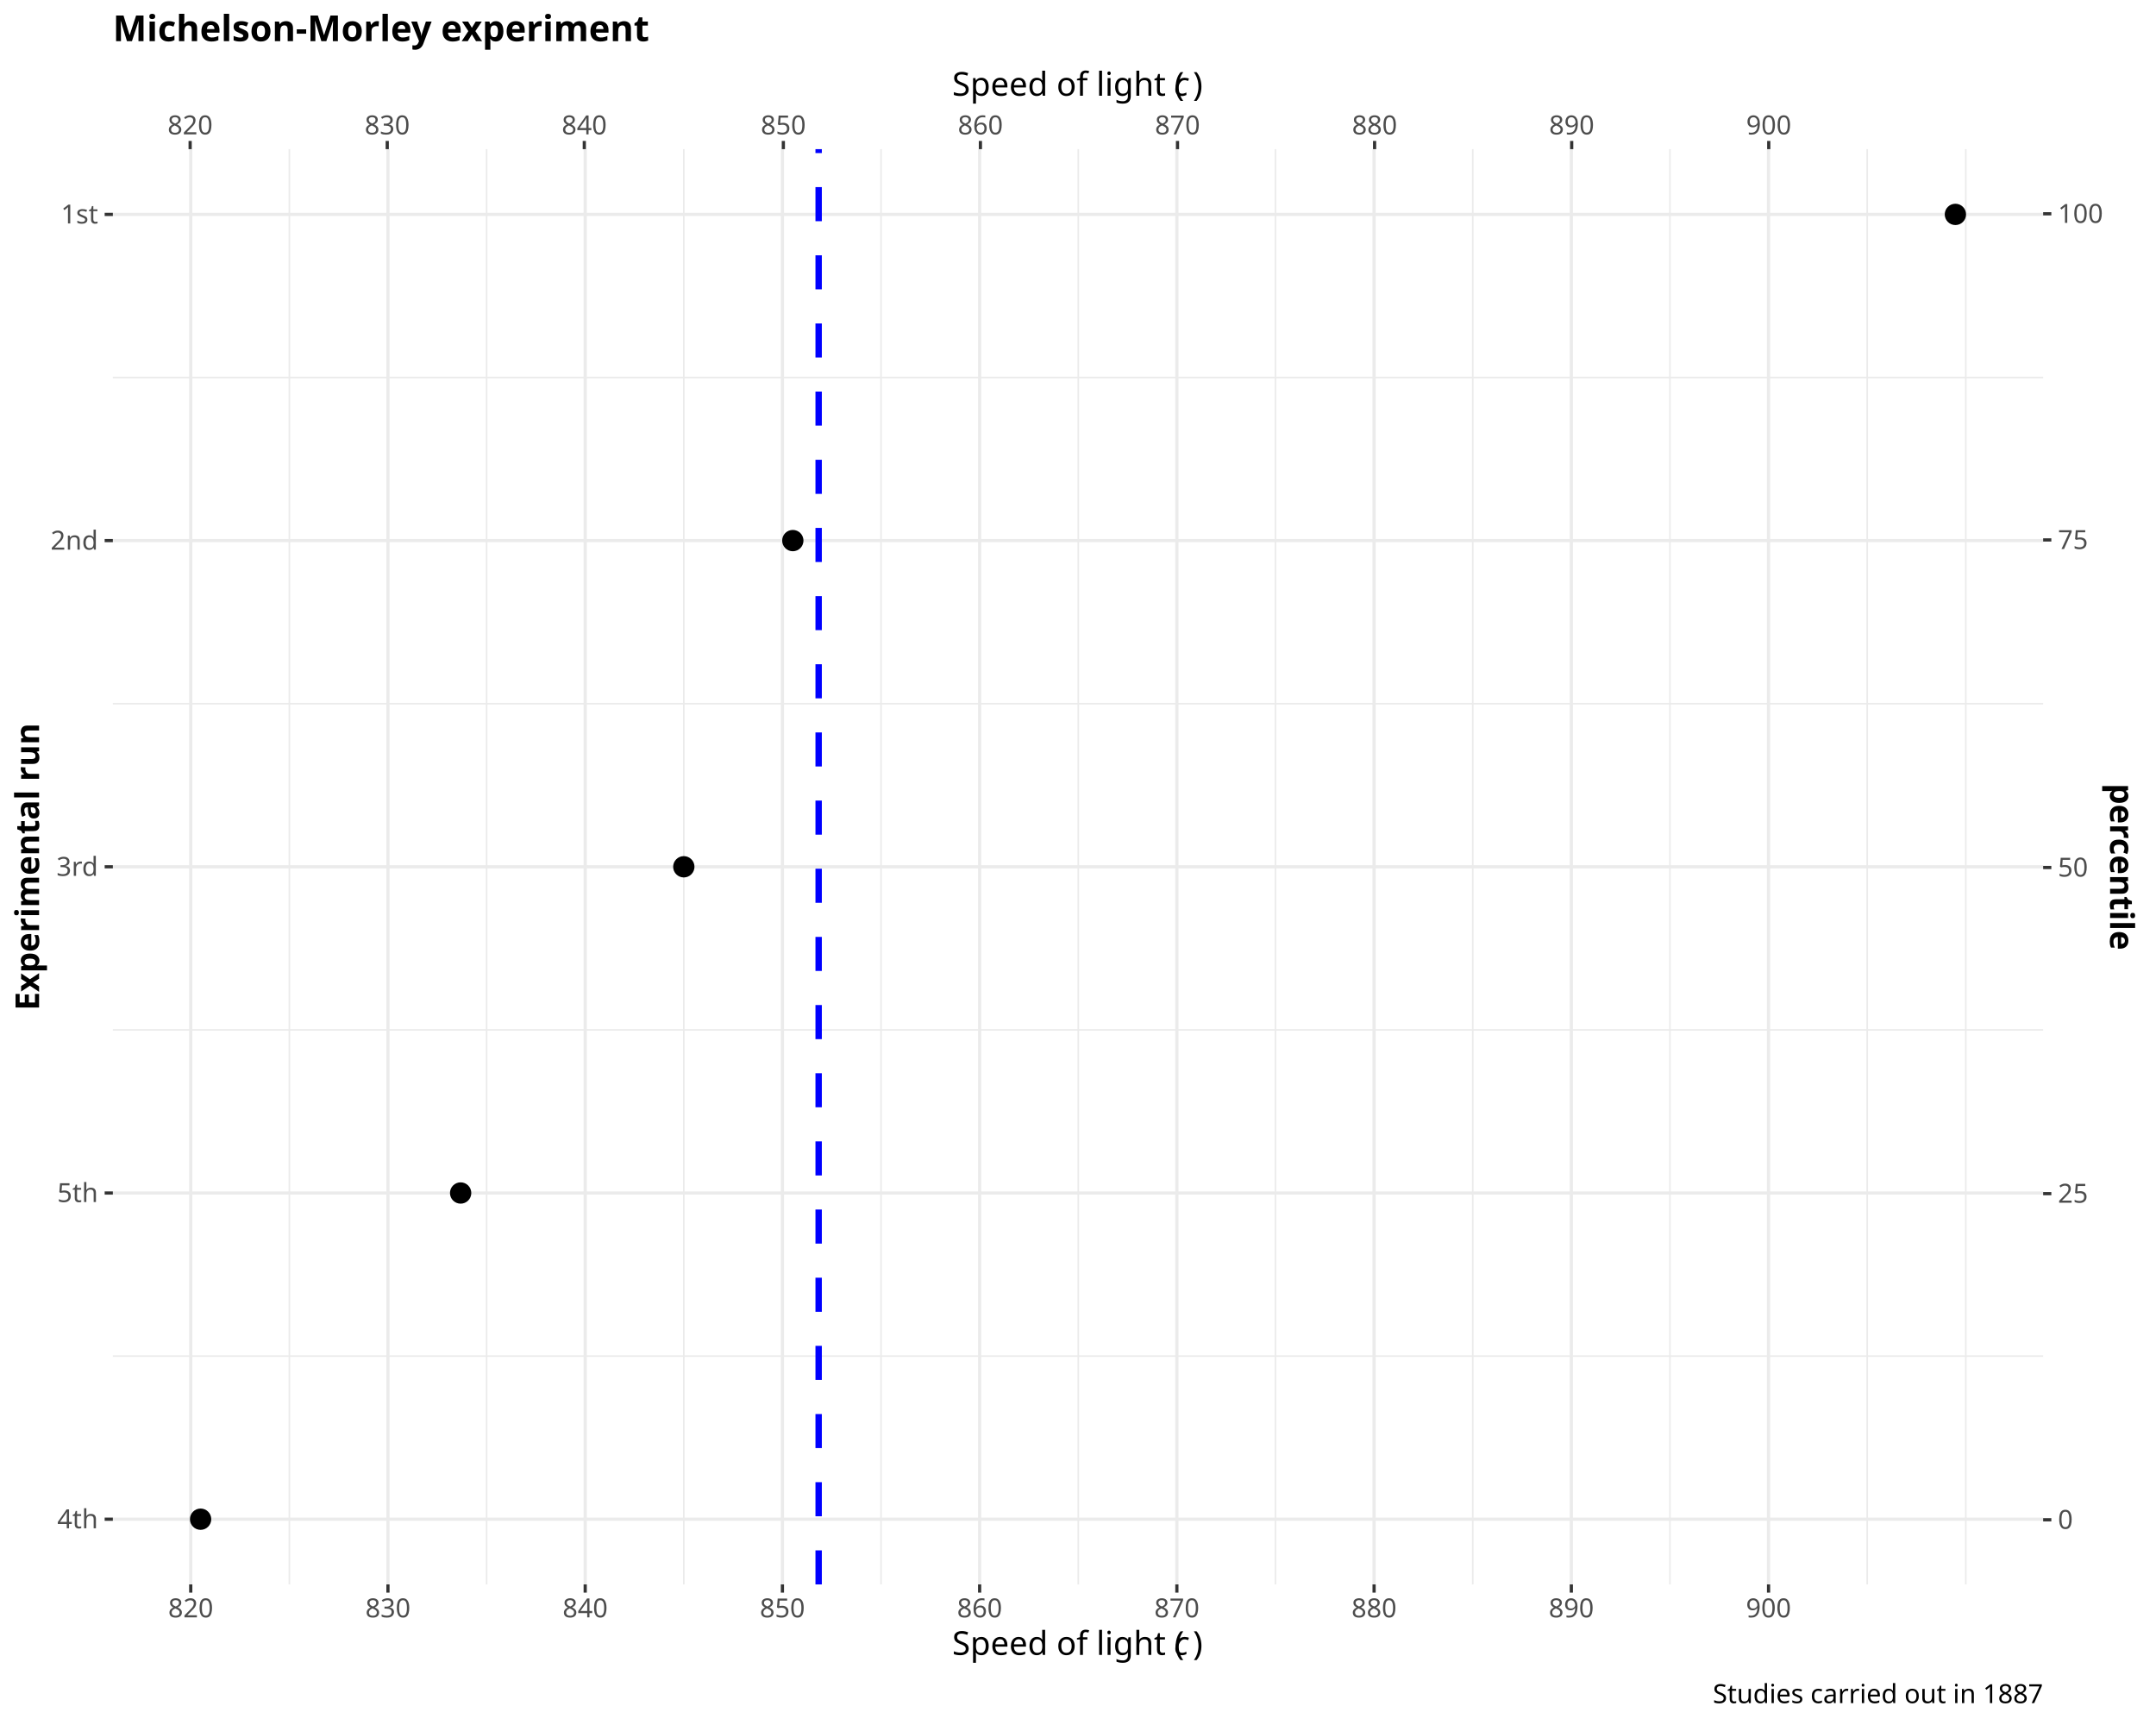
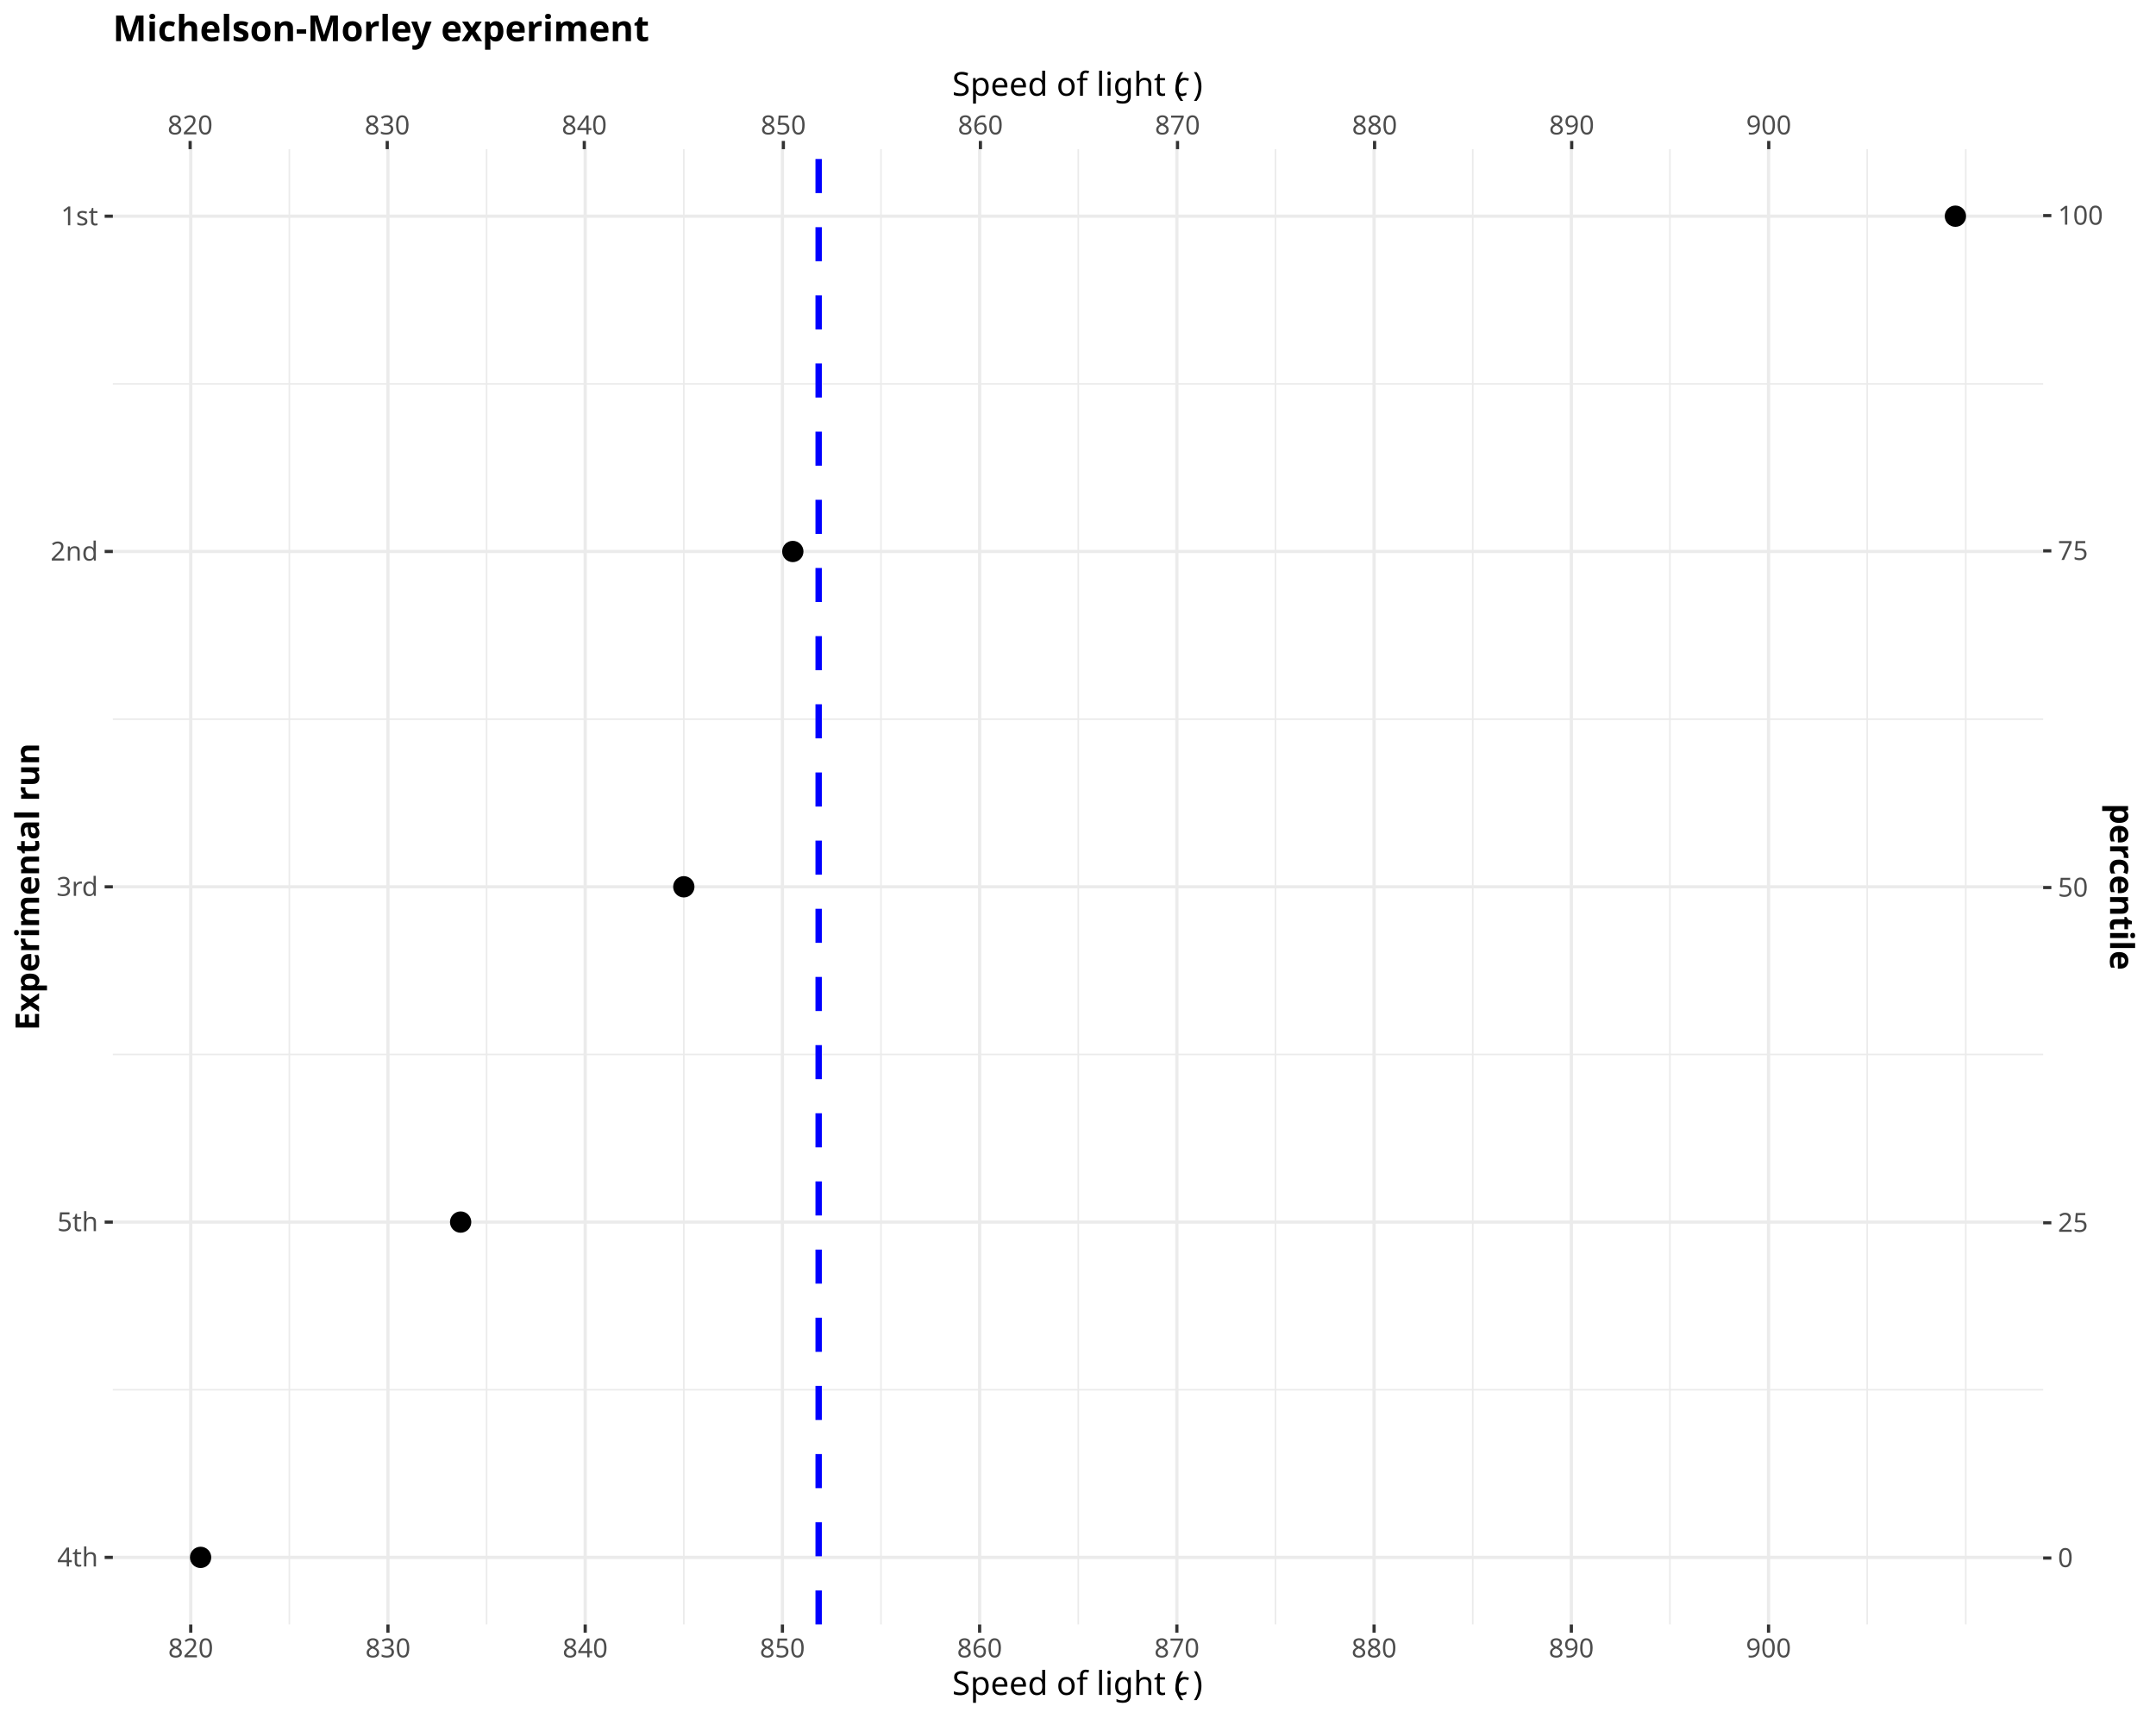
<svg xmlns="http://www.w3.org/2000/svg" class="svglite" data-engine-version="2.0" width="720.00pt" height="576.00pt" viewBox="0 0 720.00 576.00">
  <defs>
    <style type="text/css">
    .svglite line, .svglite polyline, .svglite polygon, .svglite path, .svglite rect, .svglite circle {
      fill: none;
      stroke: #000000;
      stroke-linecap: round;
      stroke-linejoin: round;
      stroke-miterlimit: 10.00;
    }
  </style>
  </defs>
  <rect width="100%" height="100%" style="stroke: none; fill: #FFFFFF;" />
  <defs>
    <clipPath id="cpMC4wMHw3MjAuMDB8MC4wMHw1NzYuMDA=">
      <rect x="0.00" y="0.00" width="720.00" height="576.00" />
    </clipPath>
  </defs>
  <g clip-path="url(#cpMC4wMHw3MjAuMDB8MC4wMHw1NzYuMDA=)">
    <rect x="-0" y="0.00" width="720.00" height="576.00" style="stroke-width: 1.07; stroke: #FFFFFF; fill: #FFFFFF;" />
  </g>
  <defs>
-     <clipPath id="cpMzcuNjl8NjgyLjMxfDQ5LjgwfDUyOS4wNg==">
-       <rect x="37.69" y="49.80" width="644.62" height="479.26" />
+     <clipPath id="cpMzcuNjl8NjgyLjMxfDQ5LjgwfDU0Mi40Mw==">
+       <rect x="37.69" y="49.80" width="644.62" height="492.62" />
    </clipPath>
  </defs>
-   <g clip-path="url(#cpMzcuNjl8NjgyLjMxfDQ5LjgwfDUyOS4wNg==)">
-     <rect x="37.69" y="49.80" width="644.62" height="479.26" style="stroke-width: 1.07; stroke: none; fill: #FFFFFF;" />
-     <polyline points="37.69,452.82 682.31,452.82 " style="stroke-width: 0.53; stroke: #EBEBEB; stroke-linecap: butt;" />
-     <polyline points="37.69,343.89 682.31,343.89 " style="stroke-width: 0.53; stroke: #EBEBEB; stroke-linecap: butt;" />
-     <polyline points="37.69,234.97 682.31,234.97 " style="stroke-width: 0.53; stroke: #EBEBEB; stroke-linecap: butt;" />
-     <polyline points="37.69,126.05 682.31,126.05 " style="stroke-width: 0.53; stroke: #EBEBEB; stroke-linecap: butt;" />
-     <polyline points="96.63,529.06 96.63,49.80 " style="stroke-width: 0.53; stroke: #EBEBEB; stroke-linecap: butt;" />
-     <polyline points="162.49,529.06 162.49,49.80 " style="stroke-width: 0.53; stroke: #EBEBEB; stroke-linecap: butt;" />
-     <polyline points="228.36,529.06 228.36,49.80 " style="stroke-width: 0.53; stroke: #EBEBEB; stroke-linecap: butt;" />
-     <polyline points="294.22,529.06 294.22,49.80 " style="stroke-width: 0.53; stroke: #EBEBEB; stroke-linecap: butt;" />
-     <polyline points="360.09,529.06 360.09,49.80 " style="stroke-width: 0.53; stroke: #EBEBEB; stroke-linecap: butt;" />
-     <polyline points="425.95,529.06 425.95,49.80 " style="stroke-width: 0.53; stroke: #EBEBEB; stroke-linecap: butt;" />
-     <polyline points="491.82,529.06 491.82,49.80 " style="stroke-width: 0.53; stroke: #EBEBEB; stroke-linecap: butt;" />
-     <polyline points="557.68,529.06 557.68,49.80 " style="stroke-width: 0.53; stroke: #EBEBEB; stroke-linecap: butt;" />
-     <polyline points="623.55,529.06 623.55,49.80 " style="stroke-width: 0.53; stroke: #EBEBEB; stroke-linecap: butt;" />
-     <polyline points="656.48,529.06 656.48,49.80 " style="stroke-width: 0.53; stroke: #EBEBEB; stroke-linecap: butt;" />
-     <polyline points="37.69,507.28 682.31,507.28 " style="stroke-width: 1.07; stroke: #EBEBEB; stroke-linecap: butt;" />
-     <polyline points="37.69,398.36 682.31,398.36 " style="stroke-width: 1.07; stroke: #EBEBEB; stroke-linecap: butt;" />
-     <polyline points="37.69,289.43 682.31,289.43 " style="stroke-width: 1.07; stroke: #EBEBEB; stroke-linecap: butt;" />
-     <polyline points="37.69,180.51 682.31,180.51 " style="stroke-width: 1.07; stroke: #EBEBEB; stroke-linecap: butt;" />
-     <polyline points="37.69,71.59 682.31,71.59 " style="stroke-width: 1.07; stroke: #EBEBEB; stroke-linecap: butt;" />
-     <polyline points="63.70,529.06 63.70,49.80 " style="stroke-width: 1.07; stroke: #EBEBEB; stroke-linecap: butt;" />
-     <polyline points="129.56,529.06 129.56,49.80 " style="stroke-width: 1.07; stroke: #EBEBEB; stroke-linecap: butt;" />
-     <polyline points="195.43,529.06 195.43,49.80 " style="stroke-width: 1.07; stroke: #EBEBEB; stroke-linecap: butt;" />
-     <polyline points="261.29,529.06 261.29,49.80 " style="stroke-width: 1.07; stroke: #EBEBEB; stroke-linecap: butt;" />
-     <polyline points="327.15,529.06 327.15,49.80 " style="stroke-width: 1.07; stroke: #EBEBEB; stroke-linecap: butt;" />
-     <polyline points="393.02,529.06 393.02,49.80 " style="stroke-width: 1.07; stroke: #EBEBEB; stroke-linecap: butt;" />
-     <polyline points="458.88,529.06 458.88,49.80 " style="stroke-width: 1.07; stroke: #EBEBEB; stroke-linecap: butt;" />
-     <polyline points="524.75,529.06 524.75,49.80 " style="stroke-width: 1.07; stroke: #EBEBEB; stroke-linecap: butt;" />
-     <polyline points="590.61,529.06 590.61,49.80 " style="stroke-width: 1.07; stroke: #EBEBEB; stroke-linecap: butt;" />
-     <circle cx="66.99" cy="507.28" r="3.56" style="stroke-width: 0.71; stroke: none; fill: #000000;" />
-     <circle cx="153.83" cy="398.36" r="3.56" style="stroke-width: 0.71; stroke: none; fill: #000000;" />
-     <circle cx="228.36" cy="289.43" r="3.56" style="stroke-width: 0.71; stroke: none; fill: #000000;" />
-     <circle cx="264.76" cy="180.51" r="3.56" style="stroke-width: 0.71; stroke: none; fill: #000000;" />
-     <circle cx="653.01" cy="71.59" r="3.56" style="stroke-width: 0.71; stroke: none; fill: #000000;" />
-     <line x1="273.39" y1="529.06" x2="273.39" y2="49.80" style="stroke-width: 2.13; stroke: #0000FF; stroke-dasharray: 11.38,11.38; stroke-linecap: butt;" />
+   <g clip-path="url(#cpMzcuNjl8NjgyLjMxfDQ5LjgwfDU0Mi40Mw==)">
+     <rect x="37.69" y="49.80" width="644.62" height="492.62" style="stroke-width: 1.07; stroke: none; fill: #FFFFFF;" />
+     <polyline points="37.69,464.05 682.31,464.05 " style="stroke-width: 0.53; stroke: #EBEBEB; stroke-linecap: butt;" />
+     <polyline points="37.69,352.09 682.31,352.09 " style="stroke-width: 0.53; stroke: #EBEBEB; stroke-linecap: butt;" />
+     <polyline points="37.69,240.13 682.31,240.13 " style="stroke-width: 0.53; stroke: #EBEBEB; stroke-linecap: butt;" />
+     <polyline points="37.69,128.17 682.31,128.17 " style="stroke-width: 0.53; stroke: #EBEBEB; stroke-linecap: butt;" />
+     <polyline points="96.63,542.43 96.63,49.80 " style="stroke-width: 0.53; stroke: #EBEBEB; stroke-linecap: butt;" />
+     <polyline points="162.49,542.43 162.49,49.80 " style="stroke-width: 0.53; stroke: #EBEBEB; stroke-linecap: butt;" />
+     <polyline points="228.36,542.43 228.36,49.80 " style="stroke-width: 0.53; stroke: #EBEBEB; stroke-linecap: butt;" />
+     <polyline points="294.22,542.43 294.22,49.80 " style="stroke-width: 0.53; stroke: #EBEBEB; stroke-linecap: butt;" />
+     <polyline points="360.09,542.43 360.09,49.80 " style="stroke-width: 0.53; stroke: #EBEBEB; stroke-linecap: butt;" />
+     <polyline points="425.95,542.43 425.95,49.80 " style="stroke-width: 0.53; stroke: #EBEBEB; stroke-linecap: butt;" />
+     <polyline points="491.82,542.43 491.82,49.80 " style="stroke-width: 0.53; stroke: #EBEBEB; stroke-linecap: butt;" />
+     <polyline points="557.68,542.43 557.68,49.80 " style="stroke-width: 0.53; stroke: #EBEBEB; stroke-linecap: butt;" />
+     <polyline points="623.55,542.43 623.55,49.80 " style="stroke-width: 0.53; stroke: #EBEBEB; stroke-linecap: butt;" />
+     <polyline points="656.48,542.43 656.48,49.80 " style="stroke-width: 0.53; stroke: #EBEBEB; stroke-linecap: butt;" />
+     <polyline points="37.69,520.03 682.31,520.03 " style="stroke-width: 1.07; stroke: #EBEBEB; stroke-linecap: butt;" />
+     <polyline points="37.69,408.07 682.31,408.07 " style="stroke-width: 1.07; stroke: #EBEBEB; stroke-linecap: butt;" />
+     <polyline points="37.69,296.11 682.31,296.11 " style="stroke-width: 1.07; stroke: #EBEBEB; stroke-linecap: butt;" />
+     <polyline points="37.69,184.15 682.31,184.15 " style="stroke-width: 1.07; stroke: #EBEBEB; stroke-linecap: butt;" />
+     <polyline points="37.69,72.19 682.31,72.19 " style="stroke-width: 1.07; stroke: #EBEBEB; stroke-linecap: butt;" />
+     <polyline points="63.70,542.43 63.70,49.80 " style="stroke-width: 1.07; stroke: #EBEBEB; stroke-linecap: butt;" />
+     <polyline points="129.56,542.43 129.56,49.80 " style="stroke-width: 1.07; stroke: #EBEBEB; stroke-linecap: butt;" />
+     <polyline points="195.43,542.43 195.43,49.80 " style="stroke-width: 1.07; stroke: #EBEBEB; stroke-linecap: butt;" />
+     <polyline points="261.29,542.43 261.29,49.80 " style="stroke-width: 1.07; stroke: #EBEBEB; stroke-linecap: butt;" />
+     <polyline points="327.15,542.43 327.15,49.80 " style="stroke-width: 1.07; stroke: #EBEBEB; stroke-linecap: butt;" />
+     <polyline points="393.02,542.43 393.02,49.80 " style="stroke-width: 1.07; stroke: #EBEBEB; stroke-linecap: butt;" />
+     <polyline points="458.88,542.43 458.88,49.80 " style="stroke-width: 1.07; stroke: #EBEBEB; stroke-linecap: butt;" />
+     <polyline points="524.75,542.43 524.75,49.80 " style="stroke-width: 1.07; stroke: #EBEBEB; stroke-linecap: butt;" />
+     <polyline points="590.61,542.43 590.61,49.80 " style="stroke-width: 1.07; stroke: #EBEBEB; stroke-linecap: butt;" />
+     <circle cx="66.99" cy="520.03" r="3.56" style="stroke-width: 0.71; stroke: none; fill: #000000;" />
+     <circle cx="153.83" cy="408.07" r="3.56" style="stroke-width: 0.71; stroke: none; fill: #000000;" />
+     <circle cx="228.36" cy="296.11" r="3.56" style="stroke-width: 0.71; stroke: none; fill: #000000;" />
+     <circle cx="264.76" cy="184.15" r="3.56" style="stroke-width: 0.71; stroke: none; fill: #000000;" />
+     <circle cx="653.01" cy="72.19" r="3.56" style="stroke-width: 0.71; stroke: none; fill: #000000;" />
+     <line x1="273.39" y1="542.43" x2="273.39" y2="49.80" style="stroke-width: 2.13; stroke: #0000FF; stroke-dasharray: 11.38,11.38; stroke-linecap: butt;" />
  </g>
  <g clip-path="url(#cpMC4wMHw3MjAuMDB8MC4wMHw1NzYuMDA=)">
    <text x="63.50" y="44.87" text-anchor="middle" style="font-size: 8.80px; fill: #4D4D4D; font-family: sans;" textLength="14.68px" lengthAdjust="spacingAndGlyphs">820</text>
    <text x="129.32" y="44.87" text-anchor="middle" style="font-size: 8.80px; fill: #4D4D4D; font-family: sans;" textLength="14.68px" lengthAdjust="spacingAndGlyphs">830</text>
    <text x="195.13" y="44.87" text-anchor="middle" style="font-size: 8.80px; fill: #4D4D4D; font-family: sans;" textLength="14.68px" lengthAdjust="spacingAndGlyphs">840</text>
    <text x="261.60" y="44.87" text-anchor="middle" style="font-size: 8.80px; fill: #4D4D4D; font-family: sans;" textLength="14.68px" lengthAdjust="spacingAndGlyphs">850</text>
    <text x="327.41" y="44.87" text-anchor="middle" style="font-size: 8.80px; fill: #4D4D4D; font-family: sans;" textLength="14.68px" lengthAdjust="spacingAndGlyphs">860</text>
    <text x="393.23" y="44.87" text-anchor="middle" style="font-size: 8.80px; fill: #4D4D4D; font-family: sans;" textLength="14.68px" lengthAdjust="spacingAndGlyphs">870</text>
    <text x="459.05" y="44.87" text-anchor="middle" style="font-size: 8.80px; fill: #4D4D4D; font-family: sans;" textLength="14.68px" lengthAdjust="spacingAndGlyphs">880</text>
    <text x="524.87" y="44.87" text-anchor="middle" style="font-size: 8.80px; fill: #4D4D4D; font-family: sans;" textLength="14.68px" lengthAdjust="spacingAndGlyphs">890</text>
    <text x="590.68" y="44.87" text-anchor="middle" style="font-size: 8.80px; fill: #4D4D4D; font-family: sans;" textLength="14.68px" lengthAdjust="spacingAndGlyphs">900</text>
    <polyline points="63.50,49.80 63.50,47.06 " style="stroke-width: 1.07; stroke: #333333; stroke-linecap: butt;" />
    <polyline points="129.32,49.80 129.32,47.06 " style="stroke-width: 1.07; stroke: #333333; stroke-linecap: butt;" />
    <polyline points="195.13,49.80 195.13,47.06 " style="stroke-width: 1.07; stroke: #333333; stroke-linecap: butt;" />
    <polyline points="261.60,49.80 261.60,47.06 " style="stroke-width: 1.07; stroke: #333333; stroke-linecap: butt;" />
    <polyline points="327.41,49.80 327.41,47.06 " style="stroke-width: 1.07; stroke: #333333; stroke-linecap: butt;" />
    <polyline points="393.23,49.80 393.23,47.06 " style="stroke-width: 1.07; stroke: #333333; stroke-linecap: butt;" />
    <polyline points="459.05,49.80 459.05,47.06 " style="stroke-width: 1.07; stroke: #333333; stroke-linecap: butt;" />
    <polyline points="524.87,49.80 524.87,47.06 " style="stroke-width: 1.07; stroke: #333333; stroke-linecap: butt;" />
    <polyline points="590.68,49.80 590.68,47.06 " style="stroke-width: 1.07; stroke: #333333; stroke-linecap: butt;" />
-     <text x="32.76" y="510.31" text-anchor="end" style="font-size: 8.80px; fill: #4D4D4D; font-family: sans;" textLength="12.23px" lengthAdjust="spacingAndGlyphs">4th</text>
-     <text x="32.76" y="401.38" text-anchor="end" style="font-size: 8.80px; fill: #4D4D4D; font-family: sans;" textLength="12.23px" lengthAdjust="spacingAndGlyphs">5th</text>
-     <text x="32.76" y="292.46" text-anchor="end" style="font-size: 8.80px; fill: #4D4D4D; font-family: sans;" textLength="12.72px" lengthAdjust="spacingAndGlyphs">3rd</text>
-     <text x="32.76" y="183.54" text-anchor="end" style="font-size: 8.80px; fill: #4D4D4D; font-family: sans;" textLength="14.68px" lengthAdjust="spacingAndGlyphs">2nd</text>
-     <text x="32.76" y="74.62" text-anchor="end" style="font-size: 8.80px; fill: #4D4D4D; font-family: sans;" textLength="11.74px" lengthAdjust="spacingAndGlyphs">1st</text>
-     <polyline points="34.95,507.28 37.69,507.28 " style="stroke-width: 1.07; stroke: #333333; stroke-linecap: butt;" />
-     <polyline points="34.95,398.36 37.69,398.36 " style="stroke-width: 1.07; stroke: #333333; stroke-linecap: butt;" />
-     <polyline points="34.95,289.43 37.69,289.43 " style="stroke-width: 1.07; stroke: #333333; stroke-linecap: butt;" />
-     <polyline points="34.95,180.51 37.69,180.51 " style="stroke-width: 1.07; stroke: #333333; stroke-linecap: butt;" />
-     <polyline points="34.95,71.59 37.69,71.59 " style="stroke-width: 1.07; stroke: #333333; stroke-linecap: butt;" />
-     <polyline points="682.31,507.48 685.05,507.48 " style="stroke-width: 1.07; stroke: #333333; stroke-linecap: butt;" />
-     <polyline points="682.31,398.57 685.05,398.57 " style="stroke-width: 1.07; stroke: #333333; stroke-linecap: butt;" />
-     <polyline points="682.31,289.67 685.05,289.67 " style="stroke-width: 1.07; stroke: #333333; stroke-linecap: butt;" />
-     <polyline points="682.31,180.29 685.05,180.29 " style="stroke-width: 1.07; stroke: #333333; stroke-linecap: butt;" />
-     <polyline points="682.31,71.39 685.05,71.39 " style="stroke-width: 1.07; stroke: #333333; stroke-linecap: butt;" />
-     <text x="687.24" y="510.50" style="font-size: 8.80px; fill: #4D4D4D; font-family: sans;" textLength="4.89px" lengthAdjust="spacingAndGlyphs">0</text>
-     <text x="687.24" y="401.60" style="font-size: 8.80px; fill: #4D4D4D; font-family: sans;" textLength="9.79px" lengthAdjust="spacingAndGlyphs">25</text>
-     <text x="687.24" y="292.70" style="font-size: 8.80px; fill: #4D4D4D; font-family: sans;" textLength="9.79px" lengthAdjust="spacingAndGlyphs">50</text>
-     <text x="687.24" y="183.32" style="font-size: 8.80px; fill: #4D4D4D; font-family: sans;" textLength="9.79px" lengthAdjust="spacingAndGlyphs">75</text>
-     <text x="687.24" y="74.42" style="font-size: 8.80px; fill: #4D4D4D; font-family: sans;" textLength="14.68px" lengthAdjust="spacingAndGlyphs">100</text>
-     <polyline points="63.70,531.80 63.70,529.06 " style="stroke-width: 1.07; stroke: #333333; stroke-linecap: butt;" />
-     <polyline points="129.56,531.80 129.56,529.06 " style="stroke-width: 1.07; stroke: #333333; stroke-linecap: butt;" />
-     <polyline points="195.43,531.80 195.43,529.06 " style="stroke-width: 1.07; stroke: #333333; stroke-linecap: butt;" />
-     <polyline points="261.29,531.80 261.29,529.06 " style="stroke-width: 1.07; stroke: #333333; stroke-linecap: butt;" />
-     <polyline points="327.15,531.80 327.15,529.06 " style="stroke-width: 1.07; stroke: #333333; stroke-linecap: butt;" />
-     <polyline points="393.02,531.80 393.02,529.06 " style="stroke-width: 1.07; stroke: #333333; stroke-linecap: butt;" />
-     <polyline points="458.88,531.80 458.88,529.06 " style="stroke-width: 1.07; stroke: #333333; stroke-linecap: butt;" />
-     <polyline points="524.75,531.80 524.75,529.06 " style="stroke-width: 1.07; stroke: #333333; stroke-linecap: butt;" />
-     <polyline points="590.61,531.80 590.61,529.06 " style="stroke-width: 1.07; stroke: #333333; stroke-linecap: butt;" />
-     <text x="63.70" y="540.05" text-anchor="middle" style="font-size: 8.80px; fill: #4D4D4D; font-family: sans;" textLength="14.68px" lengthAdjust="spacingAndGlyphs">820</text>
-     <text x="129.56" y="540.05" text-anchor="middle" style="font-size: 8.80px; fill: #4D4D4D; font-family: sans;" textLength="14.68px" lengthAdjust="spacingAndGlyphs">830</text>
-     <text x="195.43" y="540.05" text-anchor="middle" style="font-size: 8.80px; fill: #4D4D4D; font-family: sans;" textLength="14.68px" lengthAdjust="spacingAndGlyphs">840</text>
-     <text x="261.29" y="540.05" text-anchor="middle" style="font-size: 8.80px; fill: #4D4D4D; font-family: sans;" textLength="14.68px" lengthAdjust="spacingAndGlyphs">850</text>
-     <text x="327.15" y="540.05" text-anchor="middle" style="font-size: 8.80px; fill: #4D4D4D; font-family: sans;" textLength="14.68px" lengthAdjust="spacingAndGlyphs">860</text>
-     <text x="393.02" y="540.05" text-anchor="middle" style="font-size: 8.80px; fill: #4D4D4D; font-family: sans;" textLength="14.68px" lengthAdjust="spacingAndGlyphs">870</text>
-     <text x="458.88" y="540.05" text-anchor="middle" style="font-size: 8.80px; fill: #4D4D4D; font-family: sans;" textLength="14.68px" lengthAdjust="spacingAndGlyphs">880</text>
-     <text x="524.75" y="540.05" text-anchor="middle" style="font-size: 8.80px; fill: #4D4D4D; font-family: sans;" textLength="14.68px" lengthAdjust="spacingAndGlyphs">890</text>
-     <text x="590.61" y="540.05" text-anchor="middle" style="font-size: 8.80px; fill: #4D4D4D; font-family: sans;" textLength="14.68px" lengthAdjust="spacingAndGlyphs">900</text>
+     <text x="32.76" y="523.06" text-anchor="end" style="font-size: 8.80px; fill: #4D4D4D; font-family: sans;" textLength="12.23px" lengthAdjust="spacingAndGlyphs">4th</text>
+     <text x="32.76" y="411.10" text-anchor="end" style="font-size: 8.80px; fill: #4D4D4D; font-family: sans;" textLength="12.23px" lengthAdjust="spacingAndGlyphs">5th</text>
+     <text x="32.76" y="299.14" text-anchor="end" style="font-size: 8.80px; fill: #4D4D4D; font-family: sans;" textLength="12.72px" lengthAdjust="spacingAndGlyphs">3rd</text>
+     <text x="32.76" y="187.18" text-anchor="end" style="font-size: 8.80px; fill: #4D4D4D; font-family: sans;" textLength="14.68px" lengthAdjust="spacingAndGlyphs">2nd</text>
+     <text x="32.76" y="75.22" text-anchor="end" style="font-size: 8.80px; fill: #4D4D4D; font-family: sans;" textLength="11.74px" lengthAdjust="spacingAndGlyphs">1st</text>
+     <polyline points="34.95,520.03 37.69,520.03 " style="stroke-width: 1.07; stroke: #333333; stroke-linecap: butt;" />
+     <polyline points="34.95,408.07 37.69,408.07 " style="stroke-width: 1.07; stroke: #333333; stroke-linecap: butt;" />
+     <polyline points="34.95,296.11 37.69,296.11 " style="stroke-width: 1.07; stroke: #333333; stroke-linecap: butt;" />
+     <polyline points="34.95,184.15 37.69,184.15 " style="stroke-width: 1.07; stroke: #333333; stroke-linecap: butt;" />
+     <polyline points="34.95,72.19 37.69,72.19 " style="stroke-width: 1.07; stroke: #333333; stroke-linecap: butt;" />
+     <polyline points="682.31,520.24 685.05,520.24 " style="stroke-width: 1.07; stroke: #333333; stroke-linecap: butt;" />
+     <polyline points="682.31,408.30 685.05,408.30 " style="stroke-width: 1.07; stroke: #333333; stroke-linecap: butt;" />
+     <polyline points="682.31,296.36 685.05,296.36 " style="stroke-width: 1.07; stroke: #333333; stroke-linecap: butt;" />
+     <polyline points="682.31,183.93 685.05,183.93 " style="stroke-width: 1.07; stroke: #333333; stroke-linecap: butt;" />
+     <polyline points="682.31,71.99 685.05,71.99 " style="stroke-width: 1.07; stroke: #333333; stroke-linecap: butt;" />
+     <text x="687.24" y="523.26" style="font-size: 8.80px; fill: #4D4D4D; font-family: sans;" textLength="4.89px" lengthAdjust="spacingAndGlyphs">0</text>
+     <text x="687.24" y="411.33" style="font-size: 8.80px; fill: #4D4D4D; font-family: sans;" textLength="9.79px" lengthAdjust="spacingAndGlyphs">25</text>
+     <text x="687.24" y="299.39" style="font-size: 8.80px; fill: #4D4D4D; font-family: sans;" textLength="9.79px" lengthAdjust="spacingAndGlyphs">50</text>
+     <text x="687.24" y="186.96" style="font-size: 8.80px; fill: #4D4D4D; font-family: sans;" textLength="9.79px" lengthAdjust="spacingAndGlyphs">75</text>
+     <text x="687.24" y="75.02" style="font-size: 8.80px; fill: #4D4D4D; font-family: sans;" textLength="14.68px" lengthAdjust="spacingAndGlyphs">100</text>
+     <polyline points="63.70,545.17 63.70,542.43 " style="stroke-width: 1.07; stroke: #333333; stroke-linecap: butt;" />
+     <polyline points="129.56,545.17 129.56,542.43 " style="stroke-width: 1.07; stroke: #333333; stroke-linecap: butt;" />
+     <polyline points="195.43,545.17 195.43,542.43 " style="stroke-width: 1.07; stroke: #333333; stroke-linecap: butt;" />
+     <polyline points="261.29,545.17 261.29,542.43 " style="stroke-width: 1.07; stroke: #333333; stroke-linecap: butt;" />
+     <polyline points="327.15,545.17 327.15,542.43 " style="stroke-width: 1.07; stroke: #333333; stroke-linecap: butt;" />
+     <polyline points="393.02,545.17 393.02,542.43 " style="stroke-width: 1.07; stroke: #333333; stroke-linecap: butt;" />
+     <polyline points="458.88,545.17 458.88,542.43 " style="stroke-width: 1.07; stroke: #333333; stroke-linecap: butt;" />
+     <polyline points="524.75,545.17 524.75,542.43 " style="stroke-width: 1.07; stroke: #333333; stroke-linecap: butt;" />
+     <polyline points="590.61,545.17 590.61,542.43 " style="stroke-width: 1.07; stroke: #333333; stroke-linecap: butt;" />
+     <text x="63.70" y="553.41" text-anchor="middle" style="font-size: 8.80px; fill: #4D4D4D; font-family: sans;" textLength="14.68px" lengthAdjust="spacingAndGlyphs">820</text>
+     <text x="129.56" y="553.41" text-anchor="middle" style="font-size: 8.80px; fill: #4D4D4D; font-family: sans;" textLength="14.68px" lengthAdjust="spacingAndGlyphs">830</text>
+     <text x="195.43" y="553.41" text-anchor="middle" style="font-size: 8.80px; fill: #4D4D4D; font-family: sans;" textLength="14.68px" lengthAdjust="spacingAndGlyphs">840</text>
+     <text x="261.29" y="553.41" text-anchor="middle" style="font-size: 8.80px; fill: #4D4D4D; font-family: sans;" textLength="14.68px" lengthAdjust="spacingAndGlyphs">850</text>
+     <text x="327.15" y="553.41" text-anchor="middle" style="font-size: 8.80px; fill: #4D4D4D; font-family: sans;" textLength="14.68px" lengthAdjust="spacingAndGlyphs">860</text>
+     <text x="393.02" y="553.41" text-anchor="middle" style="font-size: 8.80px; fill: #4D4D4D; font-family: sans;" textLength="14.68px" lengthAdjust="spacingAndGlyphs">870</text>
+     <text x="458.88" y="553.41" text-anchor="middle" style="font-size: 8.80px; fill: #4D4D4D; font-family: sans;" textLength="14.68px" lengthAdjust="spacingAndGlyphs">880</text>
+     <text x="524.75" y="553.41" text-anchor="middle" style="font-size: 8.80px; fill: #4D4D4D; font-family: sans;" textLength="14.68px" lengthAdjust="spacingAndGlyphs">890</text>
+     <text x="590.61" y="553.41" text-anchor="middle" style="font-size: 8.80px; fill: #4D4D4D; font-family: sans;" textLength="14.68px" lengthAdjust="spacingAndGlyphs">900</text>
    <text x="317.98" y="31.96" style="font-size: 11.00px; font-family: sans;" textLength="73.99px" lengthAdjust="spacingAndGlyphs">Speed of light (</text>
    <text x="391.97" y="31.96" style="font-size: 11.00px; font-style: italic; font-family: sans;" textLength="5.50px" lengthAdjust="spacingAndGlyphs">c</text>
    <text x="398.36" y="31.96" style="font-size: 11.00px; font-family: sans;" textLength="3.66px" lengthAdjust="spacingAndGlyphs">)</text>
-     <text x="317.98" y="552.59" style="font-size: 11.00px; font-family: sans;" textLength="73.99px" lengthAdjust="spacingAndGlyphs">Speed of light (</text>
-     <text x="391.97" y="552.59" style="font-size: 11.00px; font-style: italic; font-family: sans;" textLength="5.50px" lengthAdjust="spacingAndGlyphs">c</text>
-     <text x="398.36" y="552.59" style="font-size: 11.00px; font-family: sans;" textLength="3.66px" lengthAdjust="spacingAndGlyphs">)</text>
-     <text transform="translate(13.05,289.43) rotate(-90)" text-anchor="middle" style="font-size: 11.00px; font-weight: bold; font-family: sans;" textLength="83.16px" lengthAdjust="spacingAndGlyphs">Experimental run</text>
-     <text transform="translate(704.67,289.43) rotate(90)" text-anchor="middle" style="font-size: 11.00px; font-weight: bold; font-family: sans;" textLength="47.70px" lengthAdjust="spacingAndGlyphs">percentile</text>
+     <text x="317.98" y="565.95" style="font-size: 11.00px; font-family: sans;" textLength="73.99px" lengthAdjust="spacingAndGlyphs">Speed of light (</text>
+     <text x="391.97" y="565.95" style="font-size: 11.00px; font-style: italic; font-family: sans;" textLength="5.50px" lengthAdjust="spacingAndGlyphs">c</text>
+     <text x="398.36" y="565.95" style="font-size: 11.00px; font-family: sans;" textLength="3.66px" lengthAdjust="spacingAndGlyphs">)</text>
+     <text transform="translate(13.05,296.11) rotate(-90)" text-anchor="middle" style="font-size: 11.00px; font-weight: bold; font-family: sans;" textLength="83.16px" lengthAdjust="spacingAndGlyphs">Experimental run</text>
+     <text transform="translate(704.67,296.11) rotate(90)" text-anchor="middle" style="font-size: 11.00px; font-weight: bold; font-family: sans;" textLength="47.70px" lengthAdjust="spacingAndGlyphs">percentile</text>
    <text x="37.69" y="13.74" style="font-size: 12.00px; font-weight: bold; font-family: sans;" textLength="156.75px" lengthAdjust="spacingAndGlyphs">Michelson-Morley experiment</text>
-     <text x="682.31" y="568.69" text-anchor="end" style="font-size: 8.80px; font-family: sans;" textLength="104.70px" lengthAdjust="spacingAndGlyphs">Studies carried out in 1887</text>
  </g>
</svg>
